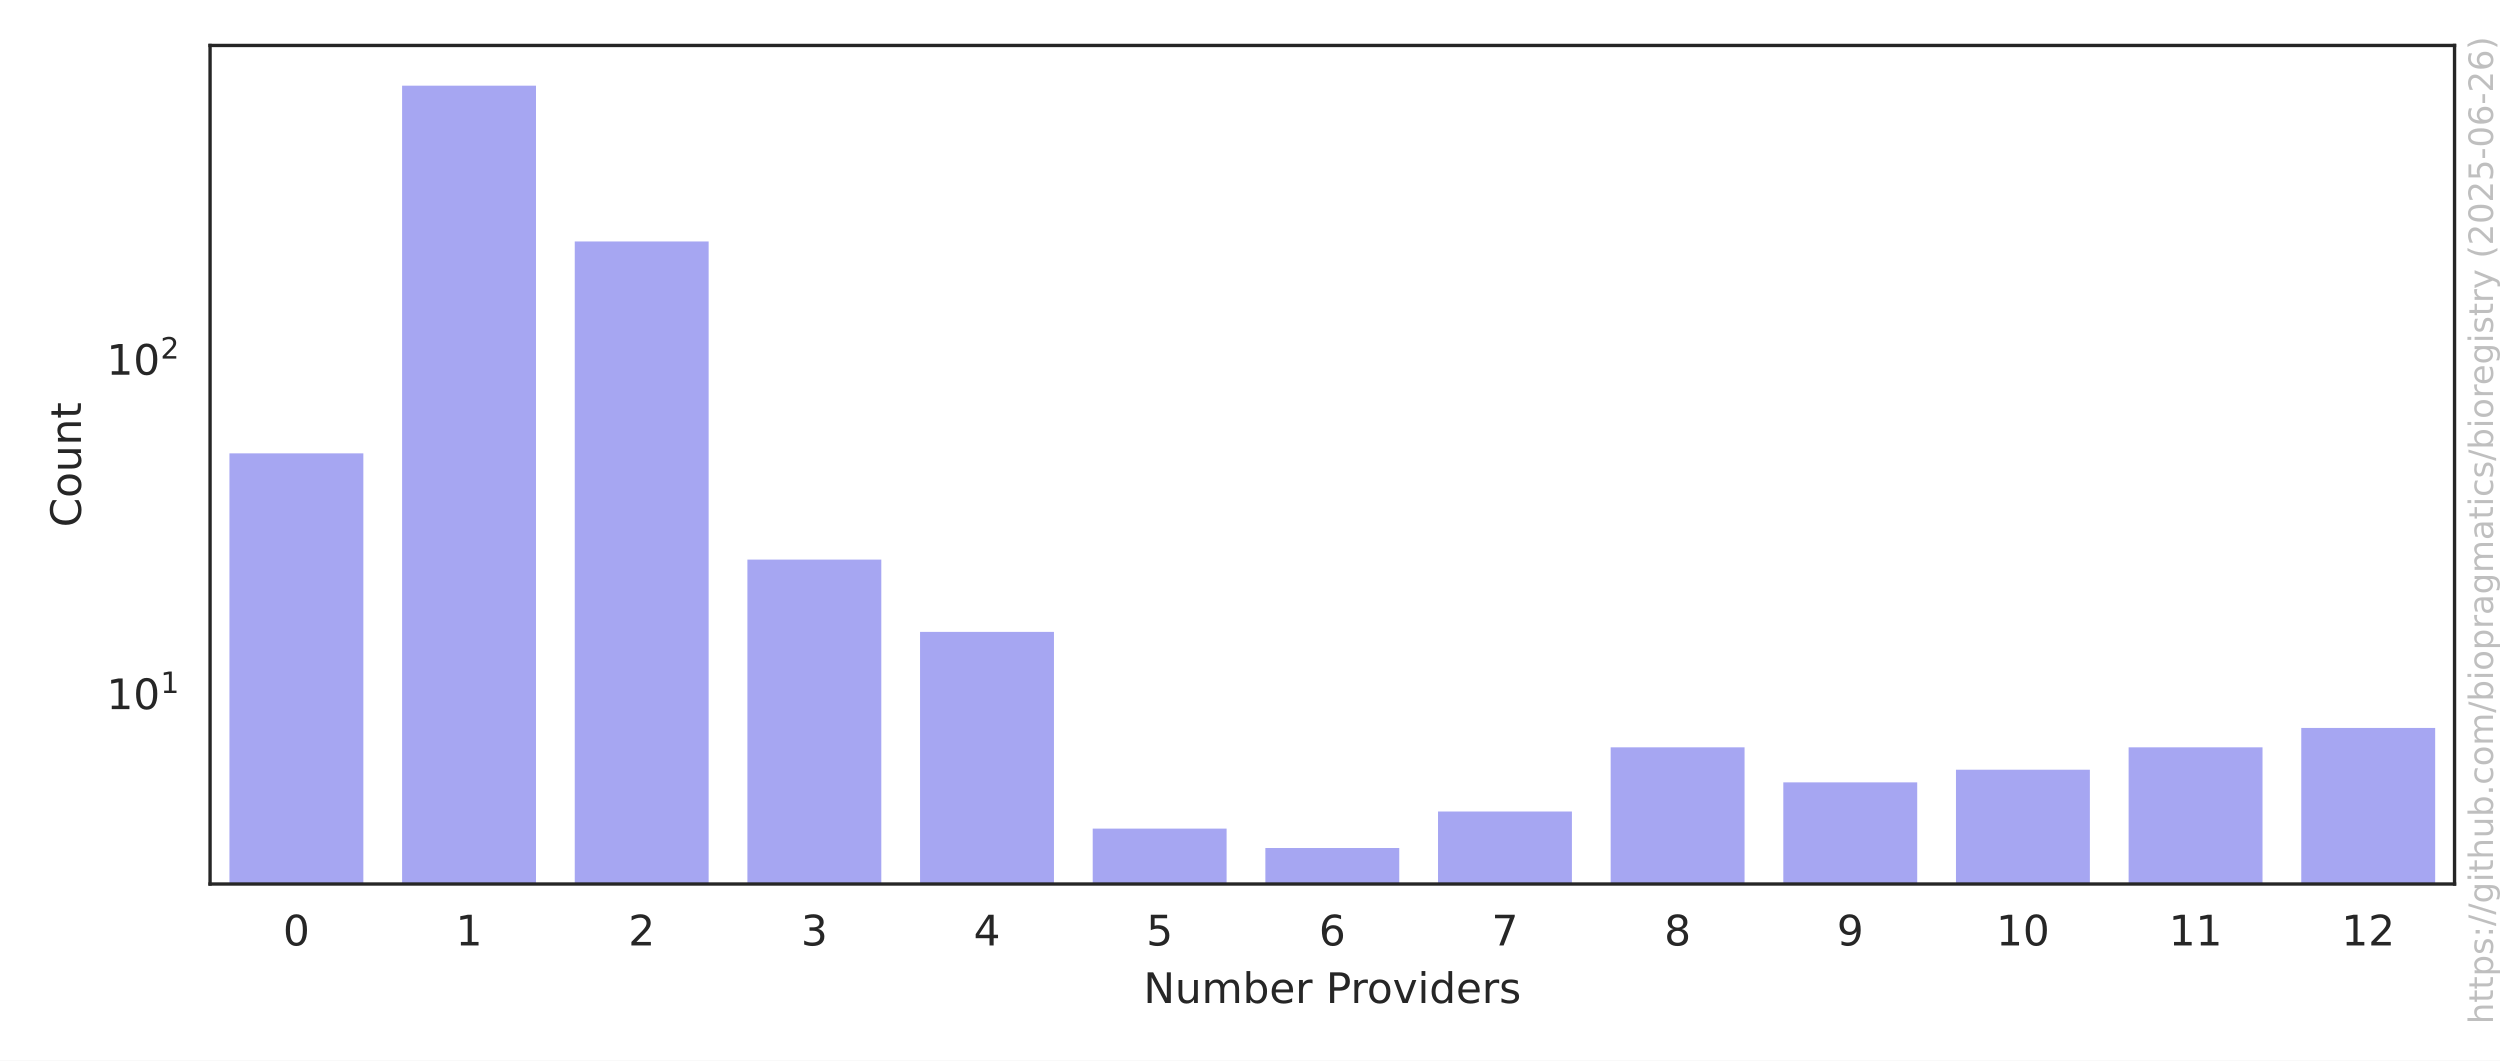
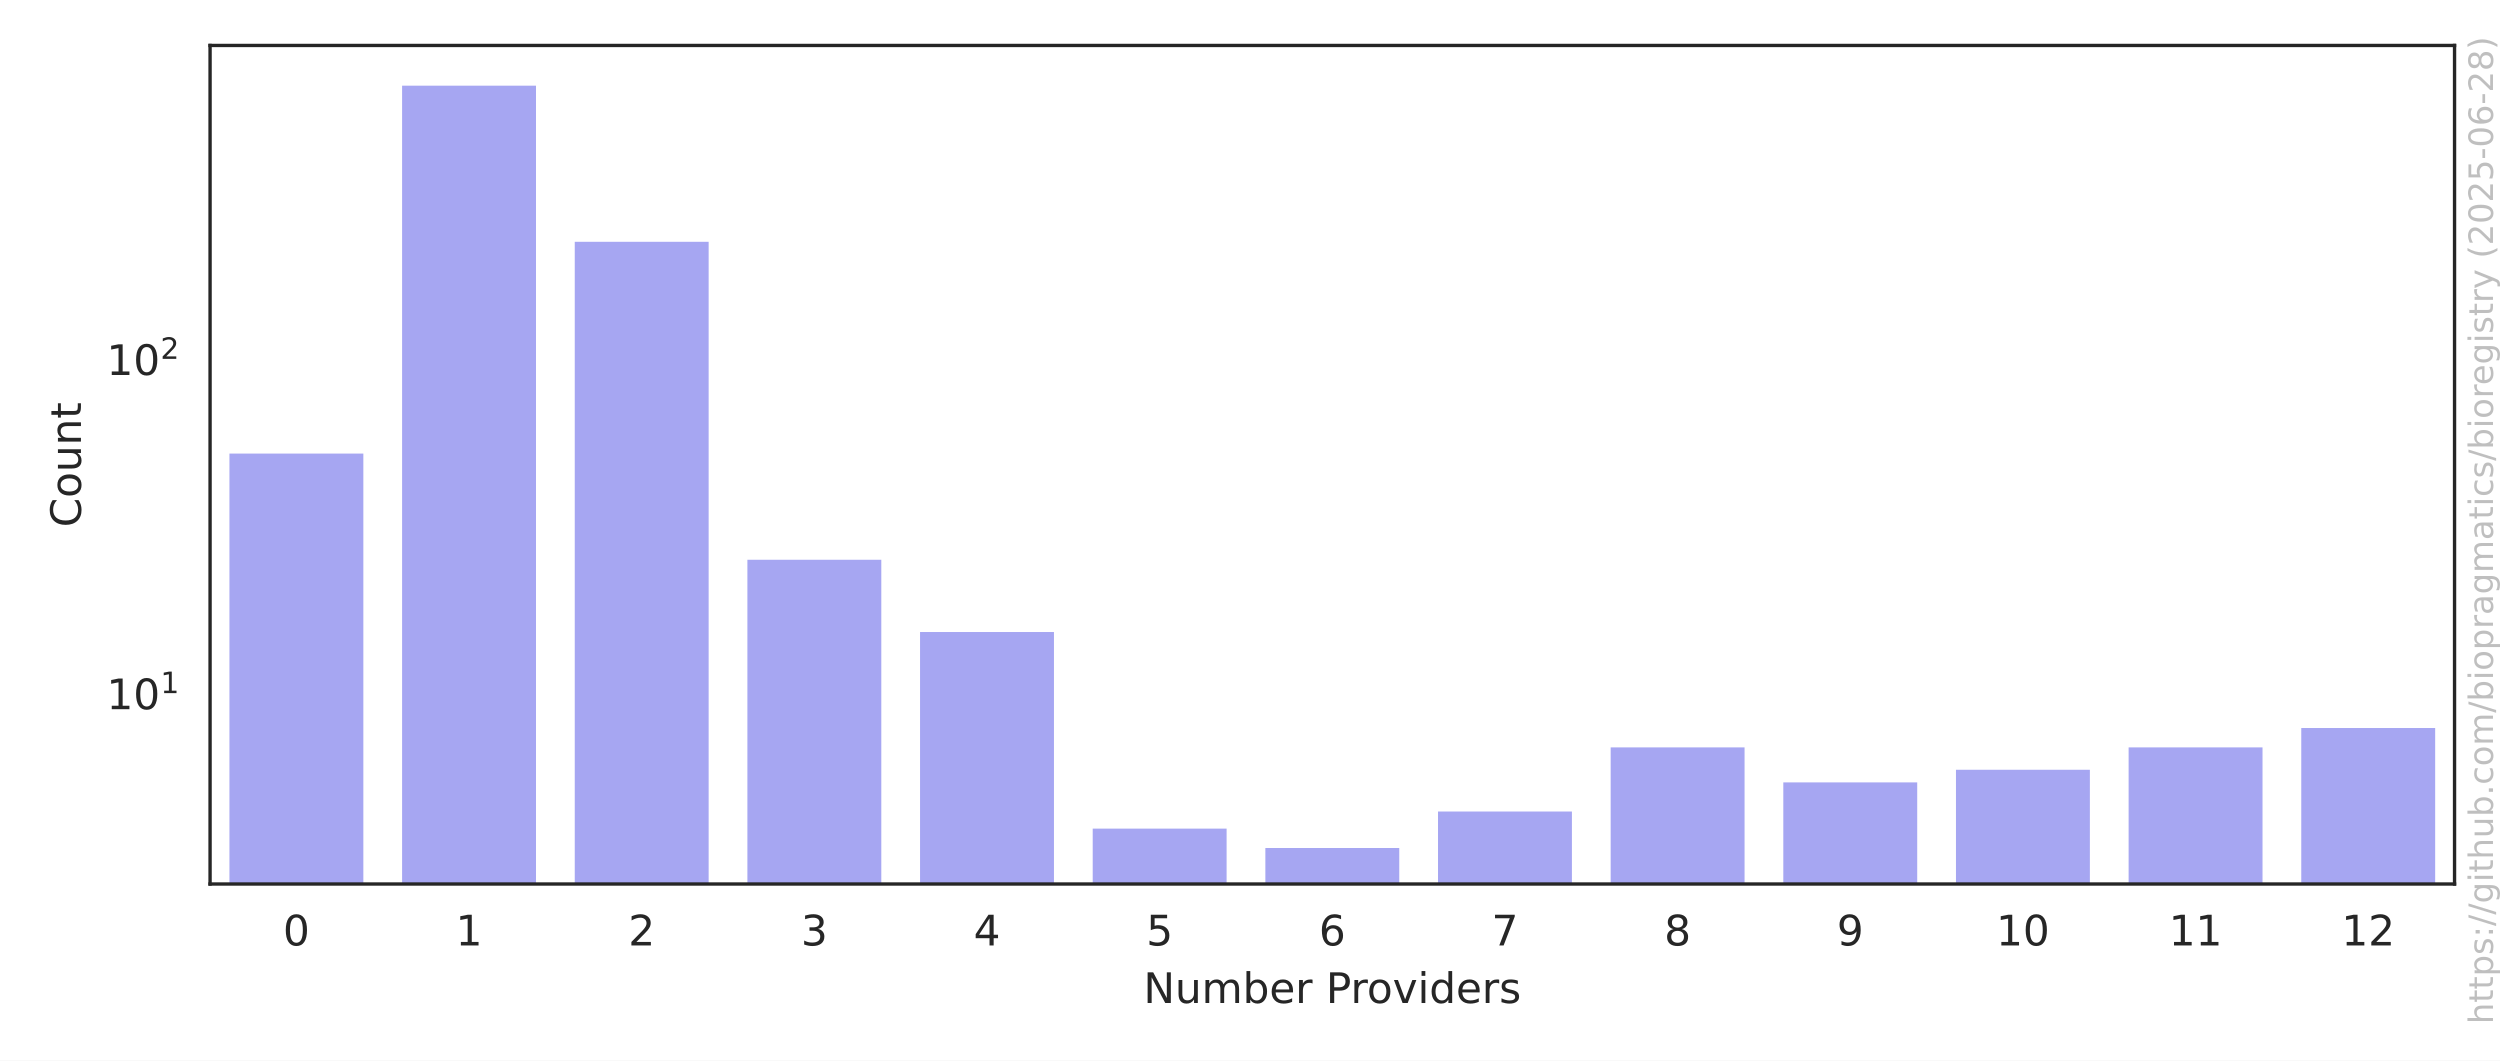
<svg xmlns="http://www.w3.org/2000/svg" xmlns:xlink="http://www.w3.org/1999/xlink" width="594pt" height="252pt" viewBox="0 0 594 252" version="1.1">
  <defs>
    <style type="text/css">*{stroke-linejoin: round; stroke-linecap: butt}</style>
  </defs>
  <g id="figure_1">
    <g id="patch_1">
      <path d="M 0 252  L 594 252  L 594 0  L 0 0  z " style="fill: #ffffff" />
    </g>
    <g id="axes_1">
      <g id="patch_2">
        <path d="M 49.913 210.04  L 583.2 210.04  L 583.2 10.8  L 49.913 10.8  z " style="fill: #ffffff" />
      </g>
      <g id="matplotlib.axis_1">
        <g id="xtick_1">
          <g id="text_1">
            <g style="fill: #262626" transform="translate(67.24249 224.6384) scale(0.1 -0.1)">
              <defs>
                <path id="DejaVuSans-30" d="M 2034 4250  Q 1547 4250 1301 3770  Q 1056 3291 1056 2328  Q 1056 1369 1301 889  Q 1547 409 2034 409  Q 2525 409 2770 889  Q 3016 1369 3016 2328  Q 3016 3291 2770 3770  Q 2525 4250 2034 4250  z M 2034 4750  Q 2819 4750 3233 4129  Q 3647 3509 3647 2328  Q 3647 1150 3233 529  Q 2819 -91 2034 -91  Q 1250 -91 836 529  Q 422 1150 422 2328  Q 422 3509 836 4129  Q 1250 4750 2034 4750  z " transform="scale(0.015625)" />
              </defs>
              <use xlink:href="#DejaVuSans-30" />
            </g>
          </g>
        </g>
        <g id="xtick_2">
          <g id="text_2">
            <g style="fill: #262626" transform="translate(108.2646 224.6384) scale(0.1 -0.1)">
              <defs>
                <path id="DejaVuSans-31" d="M 794 531  L 1825 531  L 1825 4091  L 703 3866  L 703 4441  L 1819 4666  L 2450 4666  L 2450 531  L 3481 531  L 3481 0  L 794 0  L 794 531  z " transform="scale(0.015625)" />
              </defs>
              <use xlink:href="#DejaVuSans-31" />
            </g>
          </g>
        </g>
        <g id="xtick_3">
          <g id="text_3">
            <g style="fill: #262626" transform="translate(149.2867 224.6384) scale(0.1 -0.1)">
              <defs>
                <path id="DejaVuSans-32" d="M 1228 531  L 3431 531  L 3431 0  L 469 0  L 469 531  Q 828 903 1448 1529  Q 2069 2156 2228 2338  Q 2531 2678 2651 2914  Q 2772 3150 2772 3378  Q 2772 3750 2511 3984  Q 2250 4219 1831 4219  Q 1534 4219 1204 4116  Q 875 4013 500 3803  L 500 4441  Q 881 4594 1212 4672  Q 1544 4750 1819 4750  Q 2544 4750 2975 4387  Q 3406 4025 3406 3419  Q 3406 3131 3298 2873  Q 3191 2616 2906 2266  Q 2828 2175 2409 1742  Q 1991 1309 1228 531  z " transform="scale(0.015625)" />
              </defs>
              <use xlink:href="#DejaVuSans-32" />
            </g>
          </g>
        </g>
        <g id="xtick_4">
          <g id="text_4">
            <g style="fill: #262626" transform="translate(190.3088 224.6384) scale(0.1 -0.1)">
              <defs>
                <path id="DejaVuSans-33" d="M 2597 2516  Q 3050 2419 3304 2112  Q 3559 1806 3559 1356  Q 3559 666 3084 287  Q 2609 -91 1734 -91  Q 1441 -91 1130 -33  Q 819 25 488 141  L 488 750  Q 750 597 1062 519  Q 1375 441 1716 441  Q 2309 441 2620 675  Q 2931 909 2931 1356  Q 2931 1769 2642 2001  Q 2353 2234 1838 2234  L 1294 2234  L 1294 2753  L 1863 2753  Q 2328 2753 2575 2939  Q 2822 3125 2822 3475  Q 2822 3834 2567 4026  Q 2313 4219 1838 4219  Q 1578 4219 1281 4162  Q 984 4106 628 3988  L 628 4550  Q 988 4650 1302 4700  Q 1616 4750 1894 4750  Q 2613 4750 3031 4423  Q 3450 4097 3450 3541  Q 3450 3153 3228 2886  Q 3006 2619 2597 2516  z " transform="scale(0.015625)" />
              </defs>
              <use xlink:href="#DejaVuSans-33" />
            </g>
          </g>
        </g>
        <g id="xtick_5">
          <g id="text_5">
            <g style="fill: #262626" transform="translate(231.3309 224.6384) scale(0.1 -0.1)">
              <defs>
                <path id="DejaVuSans-34" d="M 2419 4116  L 825 1625  L 2419 1625  L 2419 4116  z M 2253 4666  L 3047 4666  L 3047 1625  L 3713 1625  L 3713 1100  L 3047 1100  L 3047 0  L 2419 0  L 2419 1100  L 313 1100  L 313 1709  L 2253 4666  z " transform="scale(0.015625)" />
              </defs>
              <use xlink:href="#DejaVuSans-34" />
            </g>
          </g>
        </g>
        <g id="xtick_6">
          <g id="text_6">
            <g style="fill: #262626" transform="translate(272.353 224.6384) scale(0.1 -0.1)">
              <defs>
                <path id="DejaVuSans-35" d="M 691 4666  L 3169 4666  L 3169 4134  L 1269 4134  L 1269 2991  Q 1406 3038 1543 3061  Q 1681 3084 1819 3084  Q 2600 3084 3056 2656  Q 3513 2228 3513 1497  Q 3513 744 3044 326  Q 2575 -91 1722 -91  Q 1428 -91 1123 -41  Q 819 9 494 109  L 494 744  Q 775 591 1075 516  Q 1375 441 1709 441  Q 2250 441 2565 725  Q 2881 1009 2881 1497  Q 2881 1984 2565 2268  Q 2250 2553 1709 2553  Q 1456 2553 1204 2497  Q 953 2441 691 2322  L 691 4666  z " transform="scale(0.015625)" />
              </defs>
              <use xlink:href="#DejaVuSans-35" />
            </g>
          </g>
        </g>
        <g id="xtick_7">
          <g id="text_7">
            <g style="fill: #262626" transform="translate(313.3751 224.6384) scale(0.1 -0.1)">
              <defs>
                <path id="DejaVuSans-36" d="M 2113 2584  Q 1688 2584 1439 2293  Q 1191 2003 1191 1497  Q 1191 994 1439 701  Q 1688 409 2113 409  Q 2538 409 2786 701  Q 3034 994 3034 1497  Q 3034 2003 2786 2293  Q 2538 2584 2113 2584  z M 3366 4563  L 3366 3988  Q 3128 4100 2886 4159  Q 2644 4219 2406 4219  Q 1781 4219 1451 3797  Q 1122 3375 1075 2522  Q 1259 2794 1537 2939  Q 1816 3084 2150 3084  Q 2853 3084 3261 2657  Q 3669 2231 3669 1497  Q 3669 778 3244 343  Q 2819 -91 2113 -91  Q 1303 -91 875 529  Q 447 1150 447 2328  Q 447 3434 972 4092  Q 1497 4750 2381 4750  Q 2619 4750 2861 4703  Q 3103 4656 3366 4563  z " transform="scale(0.015625)" />
              </defs>
              <use xlink:href="#DejaVuSans-36" />
            </g>
          </g>
        </g>
        <g id="xtick_8">
          <g id="text_8">
            <g style="fill: #262626" transform="translate(354.3972 224.6384) scale(0.1 -0.1)">
              <defs>
                <path id="DejaVuSans-37" d="M 525 4666  L 3525 4666  L 3525 4397  L 1831 0  L 1172 0  L 2766 4134  L 525 4134  L 525 4666  z " transform="scale(0.015625)" />
              </defs>
              <use xlink:href="#DejaVuSans-37" />
            </g>
          </g>
        </g>
        <g id="xtick_9">
          <g id="text_9">
            <g style="fill: #262626" transform="translate(395.4193 224.6384) scale(0.1 -0.1)">
              <defs>
                <path id="DejaVuSans-38" d="M 2034 2216  Q 1584 2216 1326 1975  Q 1069 1734 1069 1313  Q 1069 891 1326 650  Q 1584 409 2034 409  Q 2484 409 2743 651  Q 3003 894 3003 1313  Q 3003 1734 2745 1975  Q 2488 2216 2034 2216  z M 1403 2484  Q 997 2584 770 2862  Q 544 3141 544 3541  Q 544 4100 942 4425  Q 1341 4750 2034 4750  Q 2731 4750 3128 4425  Q 3525 4100 3525 3541  Q 3525 3141 3298 2862  Q 3072 2584 2669 2484  Q 3125 2378 3379 2068  Q 3634 1759 3634 1313  Q 3634 634 3220 271  Q 2806 -91 2034 -91  Q 1263 -91 848 271  Q 434 634 434 1313  Q 434 1759 690 2068  Q 947 2378 1403 2484  z M 1172 3481  Q 1172 3119 1398 2916  Q 1625 2713 2034 2713  Q 2441 2713 2670 2916  Q 2900 3119 2900 3481  Q 2900 3844 2670 4047  Q 2441 4250 2034 4250  Q 1625 4250 1398 4047  Q 1172 3844 1172 3481  z " transform="scale(0.015625)" />
              </defs>
              <use xlink:href="#DejaVuSans-38" />
            </g>
          </g>
        </g>
        <g id="xtick_10">
          <g id="text_10">
            <g style="fill: #262626" transform="translate(436.4414 224.6384) scale(0.1 -0.1)">
              <defs>
                <path id="DejaVuSans-39" d="M 703 97  L 703 672  Q 941 559 1184 500  Q 1428 441 1663 441  Q 2288 441 2617 861  Q 2947 1281 2994 2138  Q 2813 1869 2534 1725  Q 2256 1581 1919 1581  Q 1219 1581 811 2004  Q 403 2428 403 3163  Q 403 3881 828 4315  Q 1253 4750 1959 4750  Q 2769 4750 3195 4129  Q 3622 3509 3622 2328  Q 3622 1225 3098 567  Q 2575 -91 1691 -91  Q 1453 -91 1209 -44  Q 966 3 703 97  z M 1959 2075  Q 2384 2075 2632 2365  Q 2881 2656 2881 3163  Q 2881 3666 2632 3958  Q 2384 4250 1959 4250  Q 1534 4250 1286 3958  Q 1038 3666 1038 3163  Q 1038 2656 1286 2365  Q 1534 2075 1959 2075  z " transform="scale(0.015625)" />
              </defs>
              <use xlink:href="#DejaVuSans-39" />
            </g>
          </g>
        </g>
        <g id="xtick_11">
          <g id="text_11">
            <g style="fill: #262626" transform="translate(474.2822 224.6384) scale(0.1 -0.1)">
              <use xlink:href="#DejaVuSans-31" />
              <use xlink:href="#DejaVuSans-30" transform="translate(63.62305 0)" />
            </g>
          </g>
        </g>
        <g id="xtick_12">
          <g id="text_12">
            <g style="fill: #262626" transform="translate(515.3043 224.6384) scale(0.1 -0.1)">
              <use xlink:href="#DejaVuSans-31" />
              <use xlink:href="#DejaVuSans-31" transform="translate(63.62305 0)" />
            </g>
          </g>
        </g>
        <g id="xtick_13">
          <g id="text_13">
            <g style="fill: #262626" transform="translate(556.3264 224.6384) scale(0.1 -0.1)">
              <use xlink:href="#DejaVuSans-31" />
              <use xlink:href="#DejaVuSans-32" transform="translate(63.62305 0)" />
            </g>
          </g>
        </g>
        <g id="text_14">
          <g style="fill: #262626" transform="translate(271.6923 238.3166) scale(0.1 -0.1)">
            <defs>
              <path id="DejaVuSans-4e" d="M 628 4666  L 1478 4666  L 3547 763  L 3547 4666  L 4159 4666  L 4159 0  L 3309 0  L 1241 3903  L 1241 0  L 628 0  L 628 4666  z " transform="scale(0.015625)" />
              <path id="DejaVuSans-75" d="M 544 1381  L 544 3500  L 1119 3500  L 1119 1403  Q 1119 906 1312 657  Q 1506 409 1894 409  Q 2359 409 2629 706  Q 2900 1003 2900 1516  L 2900 3500  L 3475 3500  L 3475 0  L 2900 0  L 2900 538  Q 2691 219 2414 64  Q 2138 -91 1772 -91  Q 1169 -91 856 284  Q 544 659 544 1381  z M 1991 3584  L 1991 3584  z " transform="scale(0.015625)" />
              <path id="DejaVuSans-6d" d="M 3328 2828  Q 3544 3216 3844 3400  Q 4144 3584 4550 3584  Q 5097 3584 5394 3201  Q 5691 2819 5691 2113  L 5691 0  L 5113 0  L 5113 2094  Q 5113 2597 4934 2840  Q 4756 3084 4391 3084  Q 3944 3084 3684 2787  Q 3425 2491 3425 1978  L 3425 0  L 2847 0  L 2847 2094  Q 2847 2600 2669 2842  Q 2491 3084 2119 3084  Q 1678 3084 1418 2786  Q 1159 2488 1159 1978  L 1159 0  L 581 0  L 581 3500  L 1159 3500  L 1159 2956  Q 1356 3278 1631 3431  Q 1906 3584 2284 3584  Q 2666 3584 2933 3390  Q 3200 3197 3328 2828  z " transform="scale(0.015625)" />
              <path id="DejaVuSans-62" d="M 3116 1747  Q 3116 2381 2855 2742  Q 2594 3103 2138 3103  Q 1681 3103 1420 2742  Q 1159 2381 1159 1747  Q 1159 1113 1420 752  Q 1681 391 2138 391  Q 2594 391 2855 752  Q 3116 1113 3116 1747  z M 1159 2969  Q 1341 3281 1617 3432  Q 1894 3584 2278 3584  Q 2916 3584 3314 3078  Q 3713 2572 3713 1747  Q 3713 922 3314 415  Q 2916 -91 2278 -91  Q 1894 -91 1617 61  Q 1341 213 1159 525  L 1159 0  L 581 0  L 581 4863  L 1159 4863  L 1159 2969  z " transform="scale(0.015625)" />
              <path id="DejaVuSans-65" d="M 3597 1894  L 3597 1613  L 953 1613  Q 991 1019 1311 708  Q 1631 397 2203 397  Q 2534 397 2845 478  Q 3156 559 3463 722  L 3463 178  Q 3153 47 2828 -22  Q 2503 -91 2169 -91  Q 1331 -91 842 396  Q 353 884 353 1716  Q 353 2575 817 3079  Q 1281 3584 2069 3584  Q 2775 3584 3186 3129  Q 3597 2675 3597 1894  z M 3022 2063  Q 3016 2534 2758 2815  Q 2500 3097 2075 3097  Q 1594 3097 1305 2825  Q 1016 2553 972 2059  L 3022 2063  z " transform="scale(0.015625)" />
              <path id="DejaVuSans-72" d="M 2631 2963  Q 2534 3019 2420 3045  Q 2306 3072 2169 3072  Q 1681 3072 1420 2755  Q 1159 2438 1159 1844  L 1159 0  L 581 0  L 581 3500  L 1159 3500  L 1159 2956  Q 1341 3275 1631 3429  Q 1922 3584 2338 3584  Q 2397 3584 2469 3576  Q 2541 3569 2628 3553  L 2631 2963  z " transform="scale(0.015625)" />
              <path id="DejaVuSans-20" transform="scale(0.015625)" />
              <path id="DejaVuSans-50" d="M 1259 4147  L 1259 2394  L 2053 2394  Q 2494 2394 2734 2622  Q 2975 2850 2975 3272  Q 2975 3691 2734 3919  Q 2494 4147 2053 4147  L 1259 4147  z M 628 4666  L 2053 4666  Q 2838 4666 3239 4311  Q 3641 3956 3641 3272  Q 3641 2581 3239 2228  Q 2838 1875 2053 1875  L 1259 1875  L 1259 0  L 628 0  L 628 4666  z " transform="scale(0.015625)" />
              <path id="DejaVuSans-6f" d="M 1959 3097  Q 1497 3097 1228 2736  Q 959 2375 959 1747  Q 959 1119 1226 758  Q 1494 397 1959 397  Q 2419 397 2687 759  Q 2956 1122 2956 1747  Q 2956 2369 2687 2733  Q 2419 3097 1959 3097  z M 1959 3584  Q 2709 3584 3137 3096  Q 3566 2609 3566 1747  Q 3566 888 3137 398  Q 2709 -91 1959 -91  Q 1206 -91 779 398  Q 353 888 353 1747  Q 353 2609 779 3096  Q 1206 3584 1959 3584  z " transform="scale(0.015625)" />
              <path id="DejaVuSans-76" d="M 191 3500  L 800 3500  L 1894 563  L 2988 3500  L 3597 3500  L 2284 0  L 1503 0  L 191 3500  z " transform="scale(0.015625)" />
              <path id="DejaVuSans-69" d="M 603 3500  L 1178 3500  L 1178 0  L 603 0  L 603 3500  z M 603 4863  L 1178 4863  L 1178 4134  L 603 4134  L 603 4863  z " transform="scale(0.015625)" />
              <path id="DejaVuSans-64" d="M 2906 2969  L 2906 4863  L 3481 4863  L 3481 0  L 2906 0  L 2906 525  Q 2725 213 2448 61  Q 2172 -91 1784 -91  Q 1150 -91 751 415  Q 353 922 353 1747  Q 353 2572 751 3078  Q 1150 3584 1784 3584  Q 2172 3584 2448 3432  Q 2725 3281 2906 2969  z M 947 1747  Q 947 1113 1208 752  Q 1469 391 1925 391  Q 2381 391 2643 752  Q 2906 1113 2906 1747  Q 2906 2381 2643 2742  Q 2381 3103 1925 3103  Q 1469 3103 1208 2742  Q 947 2381 947 1747  z " transform="scale(0.015625)" />
              <path id="DejaVuSans-73" d="M 2834 3397  L 2834 2853  Q 2591 2978 2328 3040  Q 2066 3103 1784 3103  Q 1356 3103 1142 2972  Q 928 2841 928 2578  Q 928 2378 1081 2264  Q 1234 2150 1697 2047  L 1894 2003  Q 2506 1872 2764 1633  Q 3022 1394 3022 966  Q 3022 478 2636 193  Q 2250 -91 1575 -91  Q 1294 -91 989 -36  Q 684 19 347 128  L 347 722  Q 666 556 975 473  Q 1284 391 1588 391  Q 1994 391 2212 530  Q 2431 669 2431 922  Q 2431 1156 2273 1281  Q 2116 1406 1581 1522  L 1381 1569  Q 847 1681 609 1914  Q 372 2147 372 2553  Q 372 3047 722 3315  Q 1072 3584 1716 3584  Q 2034 3584 2315 3537  Q 2597 3491 2834 3397  z " transform="scale(0.015625)" />
            </defs>
            <use xlink:href="#DejaVuSans-4e" />
            <use xlink:href="#DejaVuSans-75" transform="translate(74.80469 0)" />
            <use xlink:href="#DejaVuSans-6d" transform="translate(138.1836 0)" />
            <use xlink:href="#DejaVuSans-62" transform="translate(235.5957 0)" />
            <use xlink:href="#DejaVuSans-65" transform="translate(299.0723 0)" />
            <use xlink:href="#DejaVuSans-72" transform="translate(360.5957 0)" />
            <use xlink:href="#DejaVuSans-20" transform="translate(401.709 0)" />
            <use xlink:href="#DejaVuSans-50" transform="translate(433.4961 0)" />
            <use xlink:href="#DejaVuSans-72" transform="translate(492.0488 0)" />
            <use xlink:href="#DejaVuSans-6f" transform="translate(530.9121 0)" />
            <use xlink:href="#DejaVuSans-76" transform="translate(592.0938 0)" />
            <use xlink:href="#DejaVuSans-69" transform="translate(651.2734 0)" />
            <use xlink:href="#DejaVuSans-64" transform="translate(679.0566 0)" />
            <use xlink:href="#DejaVuSans-65" transform="translate(742.5332 0)" />
            <use xlink:href="#DejaVuSans-72" transform="translate(804.0566 0)" />
            <use xlink:href="#DejaVuSans-73" transform="translate(845.1699 0)" />
          </g>
        </g>
      </g>
      <g id="matplotlib.axis_2">
        <g id="ytick_1">
          <g id="text_15">
-             <g style="fill: #262626" transform="translate(25.31268 168.5585) scale(0.1 -0.1)">
+             <g style="fill: #262626" transform="translate(25.31268 168.5792) scale(0.1 -0.1)">
              <use xlink:href="#DejaVuSans-31" transform="translate(0 0.684375)" />
              <use xlink:href="#DejaVuSans-30" transform="translate(63.62305 0.684375)" />
              <use xlink:href="#DejaVuSans-31" transform="translate(128.2031 38.96563) scale(0.7)" />
            </g>
          </g>
        </g>
        <g id="ytick_2">
          <g id="text_16">
-             <g style="fill: #262626" transform="translate(25.31268 89.10743) scale(0.1 -0.1)">
+             <g style="fill: #262626" transform="translate(25.31268 89.17342) scale(0.1 -0.1)">
              <use xlink:href="#DejaVuSans-31" transform="translate(0 0.765625)" />
              <use xlink:href="#DejaVuSans-30" transform="translate(63.62305 0.765625)" />
              <use xlink:href="#DejaVuSans-32" transform="translate(128.2031 39.04688) scale(0.7)" />
            </g>
          </g>
        </g>
        <g id="ytick_3" />
        <g id="ytick_4" />
        <g id="ytick_5" />
        <g id="ytick_6" />
        <g id="ytick_7" />
        <g id="ytick_8" />
        <g id="ytick_9" />
        <g id="ytick_10" />
        <g id="ytick_11" />
        <g id="ytick_12" />
        <g id="ytick_13" />
        <g id="ytick_14" />
        <g id="ytick_15" />
        <g id="ytick_16" />
        <g id="ytick_17" />
        <g id="ytick_18" />
        <g id="ytick_19" />
        <g id="ytick_20" />
        <g id="ytick_21" />
        <g id="ytick_22" />
        <g id="ytick_23" />
        <g id="ytick_24" />
        <g id="text_17">
          <g style="fill: #262626" transform="translate(19.233 125.2684) rotate(-90) scale(0.1 -0.1)">
            <defs>
              <path id="DejaVuSans-43" d="M 4122 4306  L 4122 3641  Q 3803 3938 3442 4084  Q 3081 4231 2675 4231  Q 1875 4231 1450 3742  Q 1025 3253 1025 2328  Q 1025 1406 1450 917  Q 1875 428 2675 428  Q 3081 428 3442 575  Q 3803 722 4122 1019  L 4122 359  Q 3791 134 3420 21  Q 3050 -91 2638 -91  Q 1578 -91 968 557  Q 359 1206 359 2328  Q 359 3453 968 4101  Q 1578 4750 2638 4750  Q 3056 4750 3426 4639  Q 3797 4528 4122 4306  z " transform="scale(0.015625)" />
              <path id="DejaVuSans-6e" d="M 3513 2113  L 3513 0  L 2938 0  L 2938 2094  Q 2938 2591 2744 2837  Q 2550 3084 2163 3084  Q 1697 3084 1428 2787  Q 1159 2491 1159 1978  L 1159 0  L 581 0  L 581 3500  L 1159 3500  L 1159 2956  Q 1366 3272 1645 3428  Q 1925 3584 2291 3584  Q 2894 3584 3203 3211  Q 3513 2838 3513 2113  z " transform="scale(0.015625)" />
              <path id="DejaVuSans-74" d="M 1172 4494  L 1172 3500  L 2356 3500  L 2356 3053  L 1172 3053  L 1172 1153  Q 1172 725 1289 603  Q 1406 481 1766 481  L 2356 481  L 2356 0  L 1766 0  Q 1100 0 847 248  Q 594 497 594 1153  L 594 3053  L 172 3053  L 172 3500  L 594 3500  L 594 4494  L 1172 4494  z " transform="scale(0.015625)" />
            </defs>
            <use xlink:href="#DejaVuSans-43" />
            <use xlink:href="#DejaVuSans-6f" transform="translate(69.82422 0)" />
            <use xlink:href="#DejaVuSans-75" transform="translate(131.0059 0)" />
            <use xlink:href="#DejaVuSans-6e" transform="translate(194.3848 0)" />
            <use xlink:href="#DejaVuSans-74" transform="translate(257.7637 0)" />
          </g>
        </g>
      </g>
      <g id="patch_3">
-         <path d="M 54.015 79695.332  L 86.833 79695.332  L 86.833 107.215  L 54.015 107.215  z " clip-path="url(#p39f59fb823)" style="fill: #2020df; opacity: 0.4; stroke: #ffffff; stroke-linejoin: miter" />
+         <path d="M 54.015 79649.983  L 86.833 79649.983  L 86.833 107.268  L 54.015 107.268  z " clip-path="url(#p39f59fb823)" style="fill: #2020df; opacity: 0.4; stroke: #ffffff; stroke-linejoin: miter" />
      </g>
      <g id="patch_4">
-         <path d="M 95.037 79695.332  L 127.855 79695.332  L 127.855 19.856  L 95.037 19.856  z " clip-path="url(#p39f59fb823)" style="fill: #2020df; opacity: 0.4; stroke: #ffffff; stroke-linejoin: miter" />
+         <path d="M 95.037 79649.983  L 127.855 79649.983  L 127.855 19.856  L 95.037 19.856  z " clip-path="url(#p39f59fb823)" style="fill: #2020df; opacity: 0.4; stroke: #ffffff; stroke-linejoin: miter" />
      </g>
      <g id="patch_5">
-         <path d="M 136.059 79695.332  L 168.877 79695.332  L 168.877 56.87  L 136.059 56.87  z " clip-path="url(#p39f59fb823)" style="fill: #2020df; opacity: 0.4; stroke: #ffffff; stroke-linejoin: miter" />
+         <path d="M 136.059 79649.983  L 168.877 79649.983  L 168.877 56.952  L 136.059 56.952  z " clip-path="url(#p39f59fb823)" style="fill: #2020df; opacity: 0.4; stroke: #ffffff; stroke-linejoin: miter" />
      </g>
      <g id="patch_6">
-         <path d="M 177.081 79695.332  L 209.899 79695.332  L 209.899 132.459  L 177.081 132.459  z " clip-path="url(#p39f59fb823)" style="fill: #2020df; opacity: 0.4; stroke: #ffffff; stroke-linejoin: miter" />
+         <path d="M 177.081 79649.983  L 209.899 79649.983  L 209.899 132.498  L 177.081 132.498  z " clip-path="url(#p39f59fb823)" style="fill: #2020df; opacity: 0.4; stroke: #ffffff; stroke-linejoin: miter" />
      </g>
      <g id="patch_7">
-         <path d="M 218.103 79695.332  L 250.921 79695.332  L 250.921 149.637  L 218.103 149.637  z " clip-path="url(#p39f59fb823)" style="fill: #2020df; opacity: 0.4; stroke: #ffffff; stroke-linejoin: miter" />
+         <path d="M 218.103 79649.983  L 250.921 79649.983  L 250.921 149.667  L 218.103 149.667  z " clip-path="url(#p39f59fb823)" style="fill: #2020df; opacity: 0.4; stroke: #ffffff; stroke-linejoin: miter" />
      </g>
      <g id="patch_8">
-         <path d="M 259.125 79695.332  L 291.943 79695.332  L 291.943 196.376  L 259.125 196.376  z " clip-path="url(#p39f59fb823)" style="fill: #2020df; opacity: 0.4; stroke: #ffffff; stroke-linejoin: miter" />
+         <path d="M 259.125 79649.983  L 291.943 79649.983  L 291.943 196.379  L 259.125 196.379  z " clip-path="url(#p39f59fb823)" style="fill: #2020df; opacity: 0.4; stroke: #ffffff; stroke-linejoin: miter" />
      </g>
      <g id="patch_9">
-         <path d="M 300.148 79695.332  L 332.965 79695.332  L 332.965 200.984  L 300.148 200.984  z " clip-path="url(#p39f59fb823)" style="fill: #2020df; opacity: 0.4; stroke: #ffffff; stroke-linejoin: miter" />
+         <path d="M 300.148 79649.983  L 332.965 79649.983  L 332.965 200.984  L 300.148 200.984  z " clip-path="url(#p39f59fb823)" style="fill: #2020df; opacity: 0.4; stroke: #ffffff; stroke-linejoin: miter" />
      </g>
      <g id="patch_10">
-         <path d="M 341.17 79695.332  L 373.987 79695.332  L 373.987 192.312  L 341.17 192.312  z " clip-path="url(#p39f59fb823)" style="fill: #2020df; opacity: 0.4; stroke: #ffffff; stroke-linejoin: miter" />
+         <path d="M 341.17 79649.983  L 373.987 79649.983  L 373.987 192.317  L 341.17 192.317  z " clip-path="url(#p39f59fb823)" style="fill: #2020df; opacity: 0.4; stroke: #ffffff; stroke-linejoin: miter" />
      </g>
      <g id="patch_11">
-         <path d="M 382.192 79695.332  L 415.009 79695.332  L 415.009 177.066  L 382.192 177.066  z " clip-path="url(#p39f59fb823)" style="fill: #2020df; opacity: 0.4; stroke: #ffffff; stroke-linejoin: miter" />
+         <path d="M 382.192 79649.983  L 415.009 79649.983  L 415.009 177.08  L 382.192 177.08  z " clip-path="url(#p39f59fb823)" style="fill: #2020df; opacity: 0.4; stroke: #ffffff; stroke-linejoin: miter" />
      </g>
      <g id="patch_12">
-         <path d="M 423.214 79695.332  L 456.031 79695.332  L 456.031 185.388  L 423.214 185.388  z " clip-path="url(#p39f59fb823)" style="fill: #2020df; opacity: 0.4; stroke: #ffffff; stroke-linejoin: miter" />
+         <path d="M 423.214 79649.983  L 456.031 79649.983  L 456.031 185.397  L 423.214 185.397  z " clip-path="url(#p39f59fb823)" style="fill: #2020df; opacity: 0.4; stroke: #ffffff; stroke-linejoin: miter" />
      </g>
      <g id="patch_13">
-         <path d="M 464.236 79695.332  L 497.054 79695.332  L 497.054 182.385  L 464.236 182.385  z " clip-path="url(#p39f59fb823)" style="fill: #2020df; opacity: 0.4; stroke: #ffffff; stroke-linejoin: miter" />
+         <path d="M 464.236 79649.983  L 497.054 79649.983  L 497.054 182.396  L 464.236 182.396  z " clip-path="url(#p39f59fb823)" style="fill: #2020df; opacity: 0.4; stroke: #ffffff; stroke-linejoin: miter" />
      </g>
      <g id="patch_14">
-         <path d="M 505.258 79695.332  L 538.076 79695.332  L 538.076 177.066  L 505.258 177.066  z " clip-path="url(#p39f59fb823)" style="fill: #2020df; opacity: 0.4; stroke: #ffffff; stroke-linejoin: miter" />
+         <path d="M 505.258 79649.983  L 538.076 79649.983  L 538.076 177.08  L 505.258 177.08  z " clip-path="url(#p39f59fb823)" style="fill: #2020df; opacity: 0.4; stroke: #ffffff; stroke-linejoin: miter" />
      </g>
      <g id="patch_15">
-         <path d="M 546.28 79695.332  L 579.098 79695.332  L 579.098 172.459  L 546.28 172.459  z " clip-path="url(#p39f59fb823)" style="fill: #2020df; opacity: 0.4; stroke: #ffffff; stroke-linejoin: miter" />
+         <path d="M 546.28 79649.983  L 579.098 79649.983  L 579.098 172.475  L 546.28 172.475  z " clip-path="url(#p39f59fb823)" style="fill: #2020df; opacity: 0.4; stroke: #ffffff; stroke-linejoin: miter" />
      </g>
      <g id="patch_16">
        <path d="M 49.913 210.04  L 49.913 10.8  " style="fill: none; stroke: #262626; stroke-width: 0.8; stroke-linejoin: miter; stroke-linecap: square" />
      </g>
      <g id="patch_17">
        <path d="M 583.2 210.04  L 583.2 10.8  " style="fill: none; stroke: #262626; stroke-width: 0.8; stroke-linejoin: miter; stroke-linecap: square" />
      </g>
      <g id="patch_18">
        <path d="M 49.913 210.04  L 583.2 210.04  " style="fill: none; stroke: #262626; stroke-width: 0.8; stroke-linejoin: miter; stroke-linecap: square" />
      </g>
      <g id="patch_19">
        <path d="M 49.913 10.8  L 583.2 10.8  " style="fill: none; stroke: #262626; stroke-width: 0.8; stroke-linejoin: miter; stroke-linecap: square" />
      </g>
    </g>
    <g id="text_18">
      <g style="fill: #808080; opacity: 0.5" transform="translate(592.3362 243.3237) rotate(-90) scale(0.08 -0.08)">
        <defs>
          <path id="DejaVuSans-68" d="M 3513 2113  L 3513 0  L 2938 0  L 2938 2094  Q 2938 2591 2744 2837  Q 2550 3084 2163 3084  Q 1697 3084 1428 2787  Q 1159 2491 1159 1978  L 1159 0  L 581 0  L 581 4863  L 1159 4863  L 1159 2956  Q 1366 3272 1645 3428  Q 1925 3584 2291 3584  Q 2894 3584 3203 3211  Q 3513 2838 3513 2113  z " transform="scale(0.015625)" />
          <path id="DejaVuSans-70" d="M 1159 525  L 1159 -1331  L 581 -1331  L 581 3500  L 1159 3500  L 1159 2969  Q 1341 3281 1617 3432  Q 1894 3584 2278 3584  Q 2916 3584 3314 3078  Q 3713 2572 3713 1747  Q 3713 922 3314 415  Q 2916 -91 2278 -91  Q 1894 -91 1617 61  Q 1341 213 1159 525  z M 3116 1747  Q 3116 2381 2855 2742  Q 2594 3103 2138 3103  Q 1681 3103 1420 2742  Q 1159 2381 1159 1747  Q 1159 1113 1420 752  Q 1681 391 2138 391  Q 2594 391 2855 752  Q 3116 1113 3116 1747  z " transform="scale(0.015625)" />
          <path id="DejaVuSans-3a" d="M 750 794  L 1409 794  L 1409 0  L 750 0  L 750 794  z M 750 3309  L 1409 3309  L 1409 2516  L 750 2516  L 750 3309  z " transform="scale(0.015625)" />
          <path id="DejaVuSans-2f" d="M 1625 4666  L 2156 4666  L 531 -594  L 0 -594  L 1625 4666  z " transform="scale(0.015625)" />
          <path id="DejaVuSans-67" d="M 2906 1791  Q 2906 2416 2648 2759  Q 2391 3103 1925 3103  Q 1463 3103 1205 2759  Q 947 2416 947 1791  Q 947 1169 1205 825  Q 1463 481 1925 481  Q 2391 481 2648 825  Q 2906 1169 2906 1791  z M 3481 434  Q 3481 -459 3084 -895  Q 2688 -1331 1869 -1331  Q 1566 -1331 1297 -1286  Q 1028 -1241 775 -1147  L 775 -588  Q 1028 -725 1275 -790  Q 1522 -856 1778 -856  Q 2344 -856 2625 -561  Q 2906 -266 2906 331  L 2906 616  Q 2728 306 2450 153  Q 2172 0 1784 0  Q 1141 0 747 490  Q 353 981 353 1791  Q 353 2603 747 3093  Q 1141 3584 1784 3584  Q 2172 3584 2450 3431  Q 2728 3278 2906 2969  L 2906 3500  L 3481 3500  L 3481 434  z " transform="scale(0.015625)" />
          <path id="DejaVuSans-2e" d="M 684 794  L 1344 794  L 1344 0  L 684 0  L 684 794  z " transform="scale(0.015625)" />
          <path id="DejaVuSans-63" d="M 3122 3366  L 3122 2828  Q 2878 2963 2633 3030  Q 2388 3097 2138 3097  Q 1578 3097 1268 2742  Q 959 2388 959 1747  Q 959 1106 1268 751  Q 1578 397 2138 397  Q 2388 397 2633 464  Q 2878 531 3122 666  L 3122 134  Q 2881 22 2623 -34  Q 2366 -91 2075 -91  Q 1284 -91 818 406  Q 353 903 353 1747  Q 353 2603 823 3093  Q 1294 3584 2113 3584  Q 2378 3584 2631 3529  Q 2884 3475 3122 3366  z " transform="scale(0.015625)" />
          <path id="DejaVuSans-61" d="M 2194 1759  Q 1497 1759 1228 1600  Q 959 1441 959 1056  Q 959 750 1161 570  Q 1363 391 1709 391  Q 2188 391 2477 730  Q 2766 1069 2766 1631  L 2766 1759  L 2194 1759  z M 3341 1997  L 3341 0  L 2766 0  L 2766 531  Q 2569 213 2275 61  Q 1981 -91 1556 -91  Q 1019 -91 701 211  Q 384 513 384 1019  Q 384 1609 779 1909  Q 1175 2209 1959 2209  L 2766 2209  L 2766 2266  Q 2766 2663 2505 2880  Q 2244 3097 1772 3097  Q 1472 3097 1187 3025  Q 903 2953 641 2809  L 641 3341  Q 956 3463 1253 3523  Q 1550 3584 1831 3584  Q 2591 3584 2966 3190  Q 3341 2797 3341 1997  z " transform="scale(0.015625)" />
          <path id="DejaVuSans-79" d="M 2059 -325  Q 1816 -950 1584 -1140  Q 1353 -1331 966 -1331  L 506 -1331  L 506 -850  L 844 -850  Q 1081 -850 1212 -737  Q 1344 -625 1503 -206  L 1606 56  L 191 3500  L 800 3500  L 1894 763  L 2988 3500  L 3597 3500  L 2059 -325  z " transform="scale(0.015625)" />
          <path id="DejaVuSans-28" d="M 1984 4856  Q 1566 4138 1362 3434  Q 1159 2731 1159 2009  Q 1159 1288 1364 580  Q 1569 -128 1984 -844  L 1484 -844  Q 1016 -109 783 600  Q 550 1309 550 2009  Q 550 2706 781 3412  Q 1013 4119 1484 4856  L 1984 4856  z " transform="scale(0.015625)" />
          <path id="DejaVuSans-2d" d="M 313 2009  L 1997 2009  L 1997 1497  L 313 1497  L 313 2009  z " transform="scale(0.015625)" />
          <path id="DejaVuSans-29" d="M 513 4856  L 1013 4856  Q 1481 4119 1714 3412  Q 1947 2706 1947 2009  Q 1947 1309 1714 600  Q 1481 -109 1013 -844  L 513 -844  Q 928 -128 1133 580  Q 1338 1288 1338 2009  Q 1338 2731 1133 3434  Q 928 4138 513 4856  z " transform="scale(0.015625)" />
        </defs>
        <use xlink:href="#DejaVuSans-68" />
        <use xlink:href="#DejaVuSans-74" transform="translate(63.37891 0)" />
        <use xlink:href="#DejaVuSans-74" transform="translate(102.5879 0)" />
        <use xlink:href="#DejaVuSans-70" transform="translate(141.7969 0)" />
        <use xlink:href="#DejaVuSans-73" transform="translate(205.2734 0)" />
        <use xlink:href="#DejaVuSans-3a" transform="translate(257.373 0)" />
        <use xlink:href="#DejaVuSans-2f" transform="translate(291.0645 0)" />
        <use xlink:href="#DejaVuSans-2f" transform="translate(324.7559 0)" />
        <use xlink:href="#DejaVuSans-67" transform="translate(358.4473 0)" />
        <use xlink:href="#DejaVuSans-69" transform="translate(421.9238 0)" />
        <use xlink:href="#DejaVuSans-74" transform="translate(449.707 0)" />
        <use xlink:href="#DejaVuSans-68" transform="translate(488.916 0)" />
        <use xlink:href="#DejaVuSans-75" transform="translate(552.2949 0)" />
        <use xlink:href="#DejaVuSans-62" transform="translate(615.6738 0)" />
        <use xlink:href="#DejaVuSans-2e" transform="translate(679.1504 0)" />
        <use xlink:href="#DejaVuSans-63" transform="translate(710.9375 0)" />
        <use xlink:href="#DejaVuSans-6f" transform="translate(765.918 0)" />
        <use xlink:href="#DejaVuSans-6d" transform="translate(827.0996 0)" />
        <use xlink:href="#DejaVuSans-2f" transform="translate(924.5117 0)" />
        <use xlink:href="#DejaVuSans-62" transform="translate(958.2031 0)" />
        <use xlink:href="#DejaVuSans-69" transform="translate(1021.68 0)" />
        <use xlink:href="#DejaVuSans-6f" transform="translate(1049.463 0)" />
        <use xlink:href="#DejaVuSans-70" transform="translate(1110.645 0)" />
        <use xlink:href="#DejaVuSans-72" transform="translate(1174.121 0)" />
        <use xlink:href="#DejaVuSans-61" transform="translate(1215.234 0)" />
        <use xlink:href="#DejaVuSans-67" transform="translate(1276.514 0)" />
        <use xlink:href="#DejaVuSans-6d" transform="translate(1339.99 0)" />
        <use xlink:href="#DejaVuSans-61" transform="translate(1437.402 0)" />
        <use xlink:href="#DejaVuSans-74" transform="translate(1498.682 0)" />
        <use xlink:href="#DejaVuSans-69" transform="translate(1537.891 0)" />
        <use xlink:href="#DejaVuSans-63" transform="translate(1565.674 0)" />
        <use xlink:href="#DejaVuSans-73" transform="translate(1620.654 0)" />
        <use xlink:href="#DejaVuSans-2f" transform="translate(1672.754 0)" />
        <use xlink:href="#DejaVuSans-62" transform="translate(1706.445 0)" />
        <use xlink:href="#DejaVuSans-69" transform="translate(1769.922 0)" />
        <use xlink:href="#DejaVuSans-6f" transform="translate(1797.705 0)" />
        <use xlink:href="#DejaVuSans-72" transform="translate(1858.887 0)" />
        <use xlink:href="#DejaVuSans-65" transform="translate(1897.75 0)" />
        <use xlink:href="#DejaVuSans-67" transform="translate(1959.273 0)" />
        <use xlink:href="#DejaVuSans-69" transform="translate(2022.75 0)" />
        <use xlink:href="#DejaVuSans-73" transform="translate(2050.533 0)" />
        <use xlink:href="#DejaVuSans-74" transform="translate(2102.633 0)" />
        <use xlink:href="#DejaVuSans-72" transform="translate(2141.842 0)" />
        <use xlink:href="#DejaVuSans-79" transform="translate(2182.955 0)" />
        <use xlink:href="#DejaVuSans-20" transform="translate(2242.135 0)" />
        <use xlink:href="#DejaVuSans-28" transform="translate(2273.922 0)" />
        <use xlink:href="#DejaVuSans-32" transform="translate(2312.936 0)" />
        <use xlink:href="#DejaVuSans-30" transform="translate(2376.559 0)" />
        <use xlink:href="#DejaVuSans-32" transform="translate(2440.182 0)" />
        <use xlink:href="#DejaVuSans-35" transform="translate(2503.805 0)" />
        <use xlink:href="#DejaVuSans-2d" transform="translate(2567.428 0)" />
        <use xlink:href="#DejaVuSans-30" transform="translate(2603.512 0)" />
        <use xlink:href="#DejaVuSans-36" transform="translate(2667.135 0)" />
        <use xlink:href="#DejaVuSans-2d" transform="translate(2730.758 0)" />
        <use xlink:href="#DejaVuSans-32" transform="translate(2766.842 0)" />
-         <use xlink:href="#DejaVuSans-36" transform="translate(2830.465 0)" />
+         <use xlink:href="#DejaVuSans-38" transform="translate(2830.465 0)" />
        <use xlink:href="#DejaVuSans-29" transform="translate(2894.088 0)" />
      </g>
    </g>
  </g>
  <defs>
    <clipPath id="p39f59fb823">
      <rect x="49.913" y="10.8" width="533.287" height="199.24" />
    </clipPath>
  </defs>
</svg>
